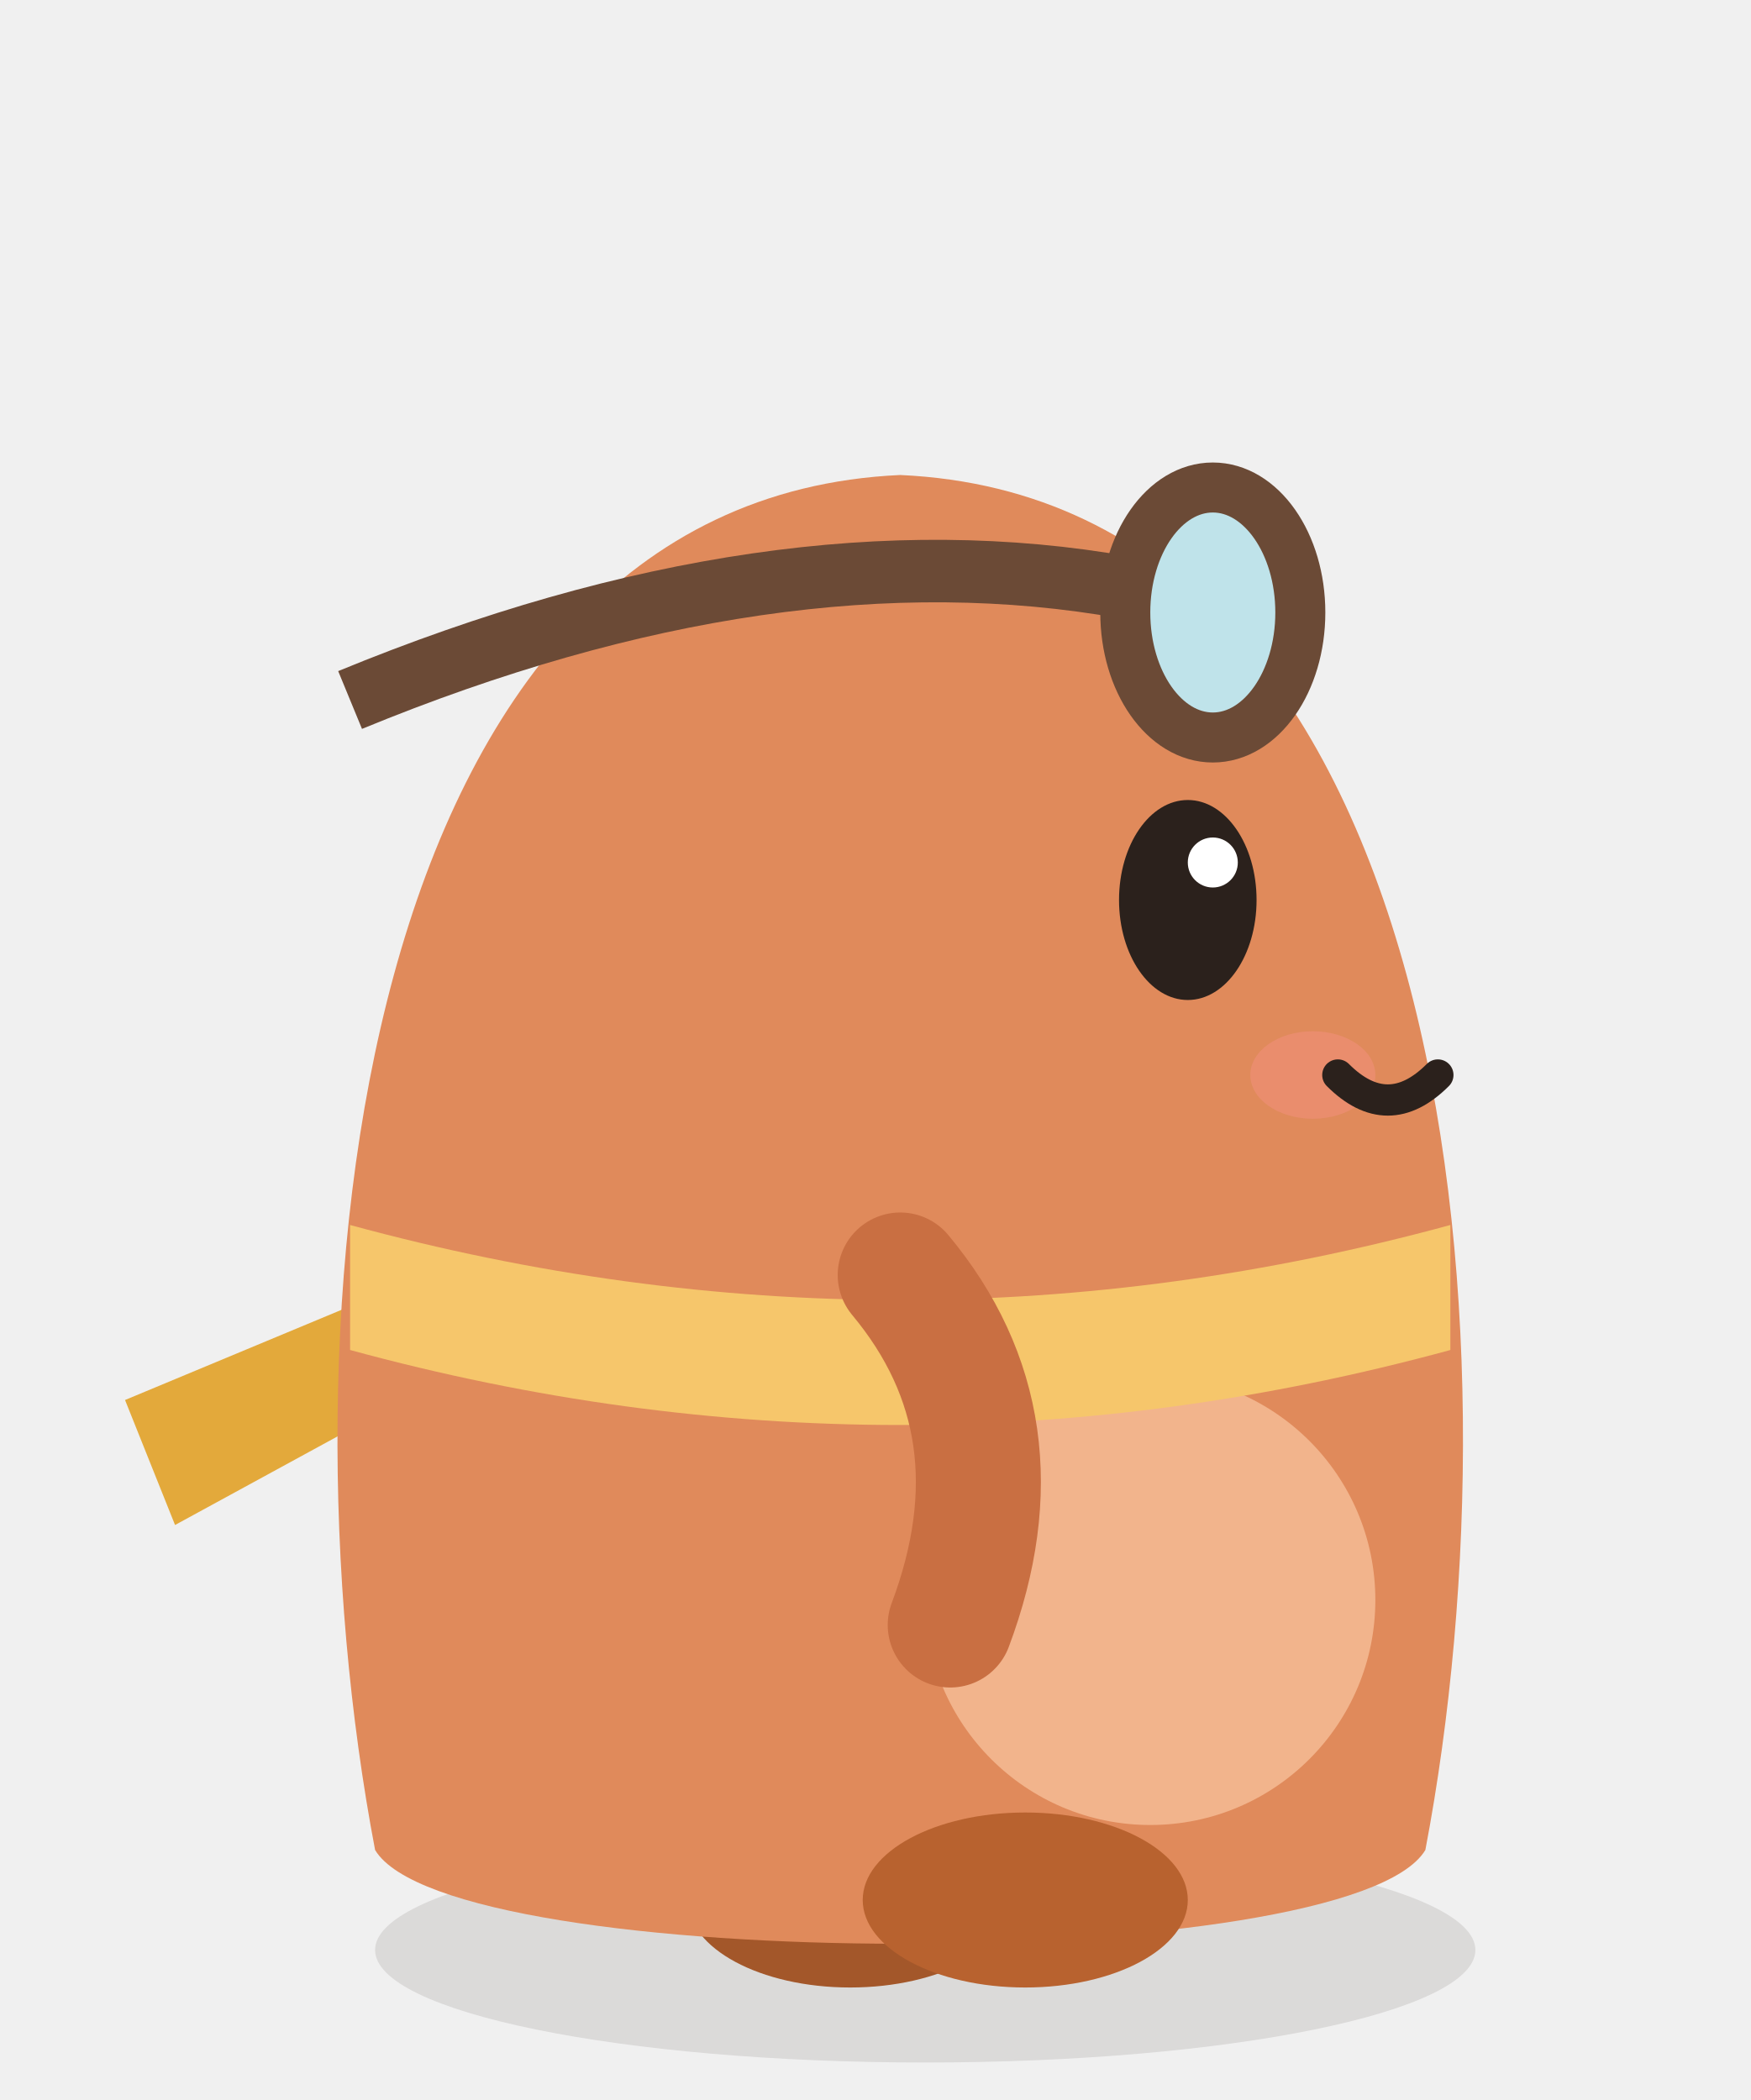
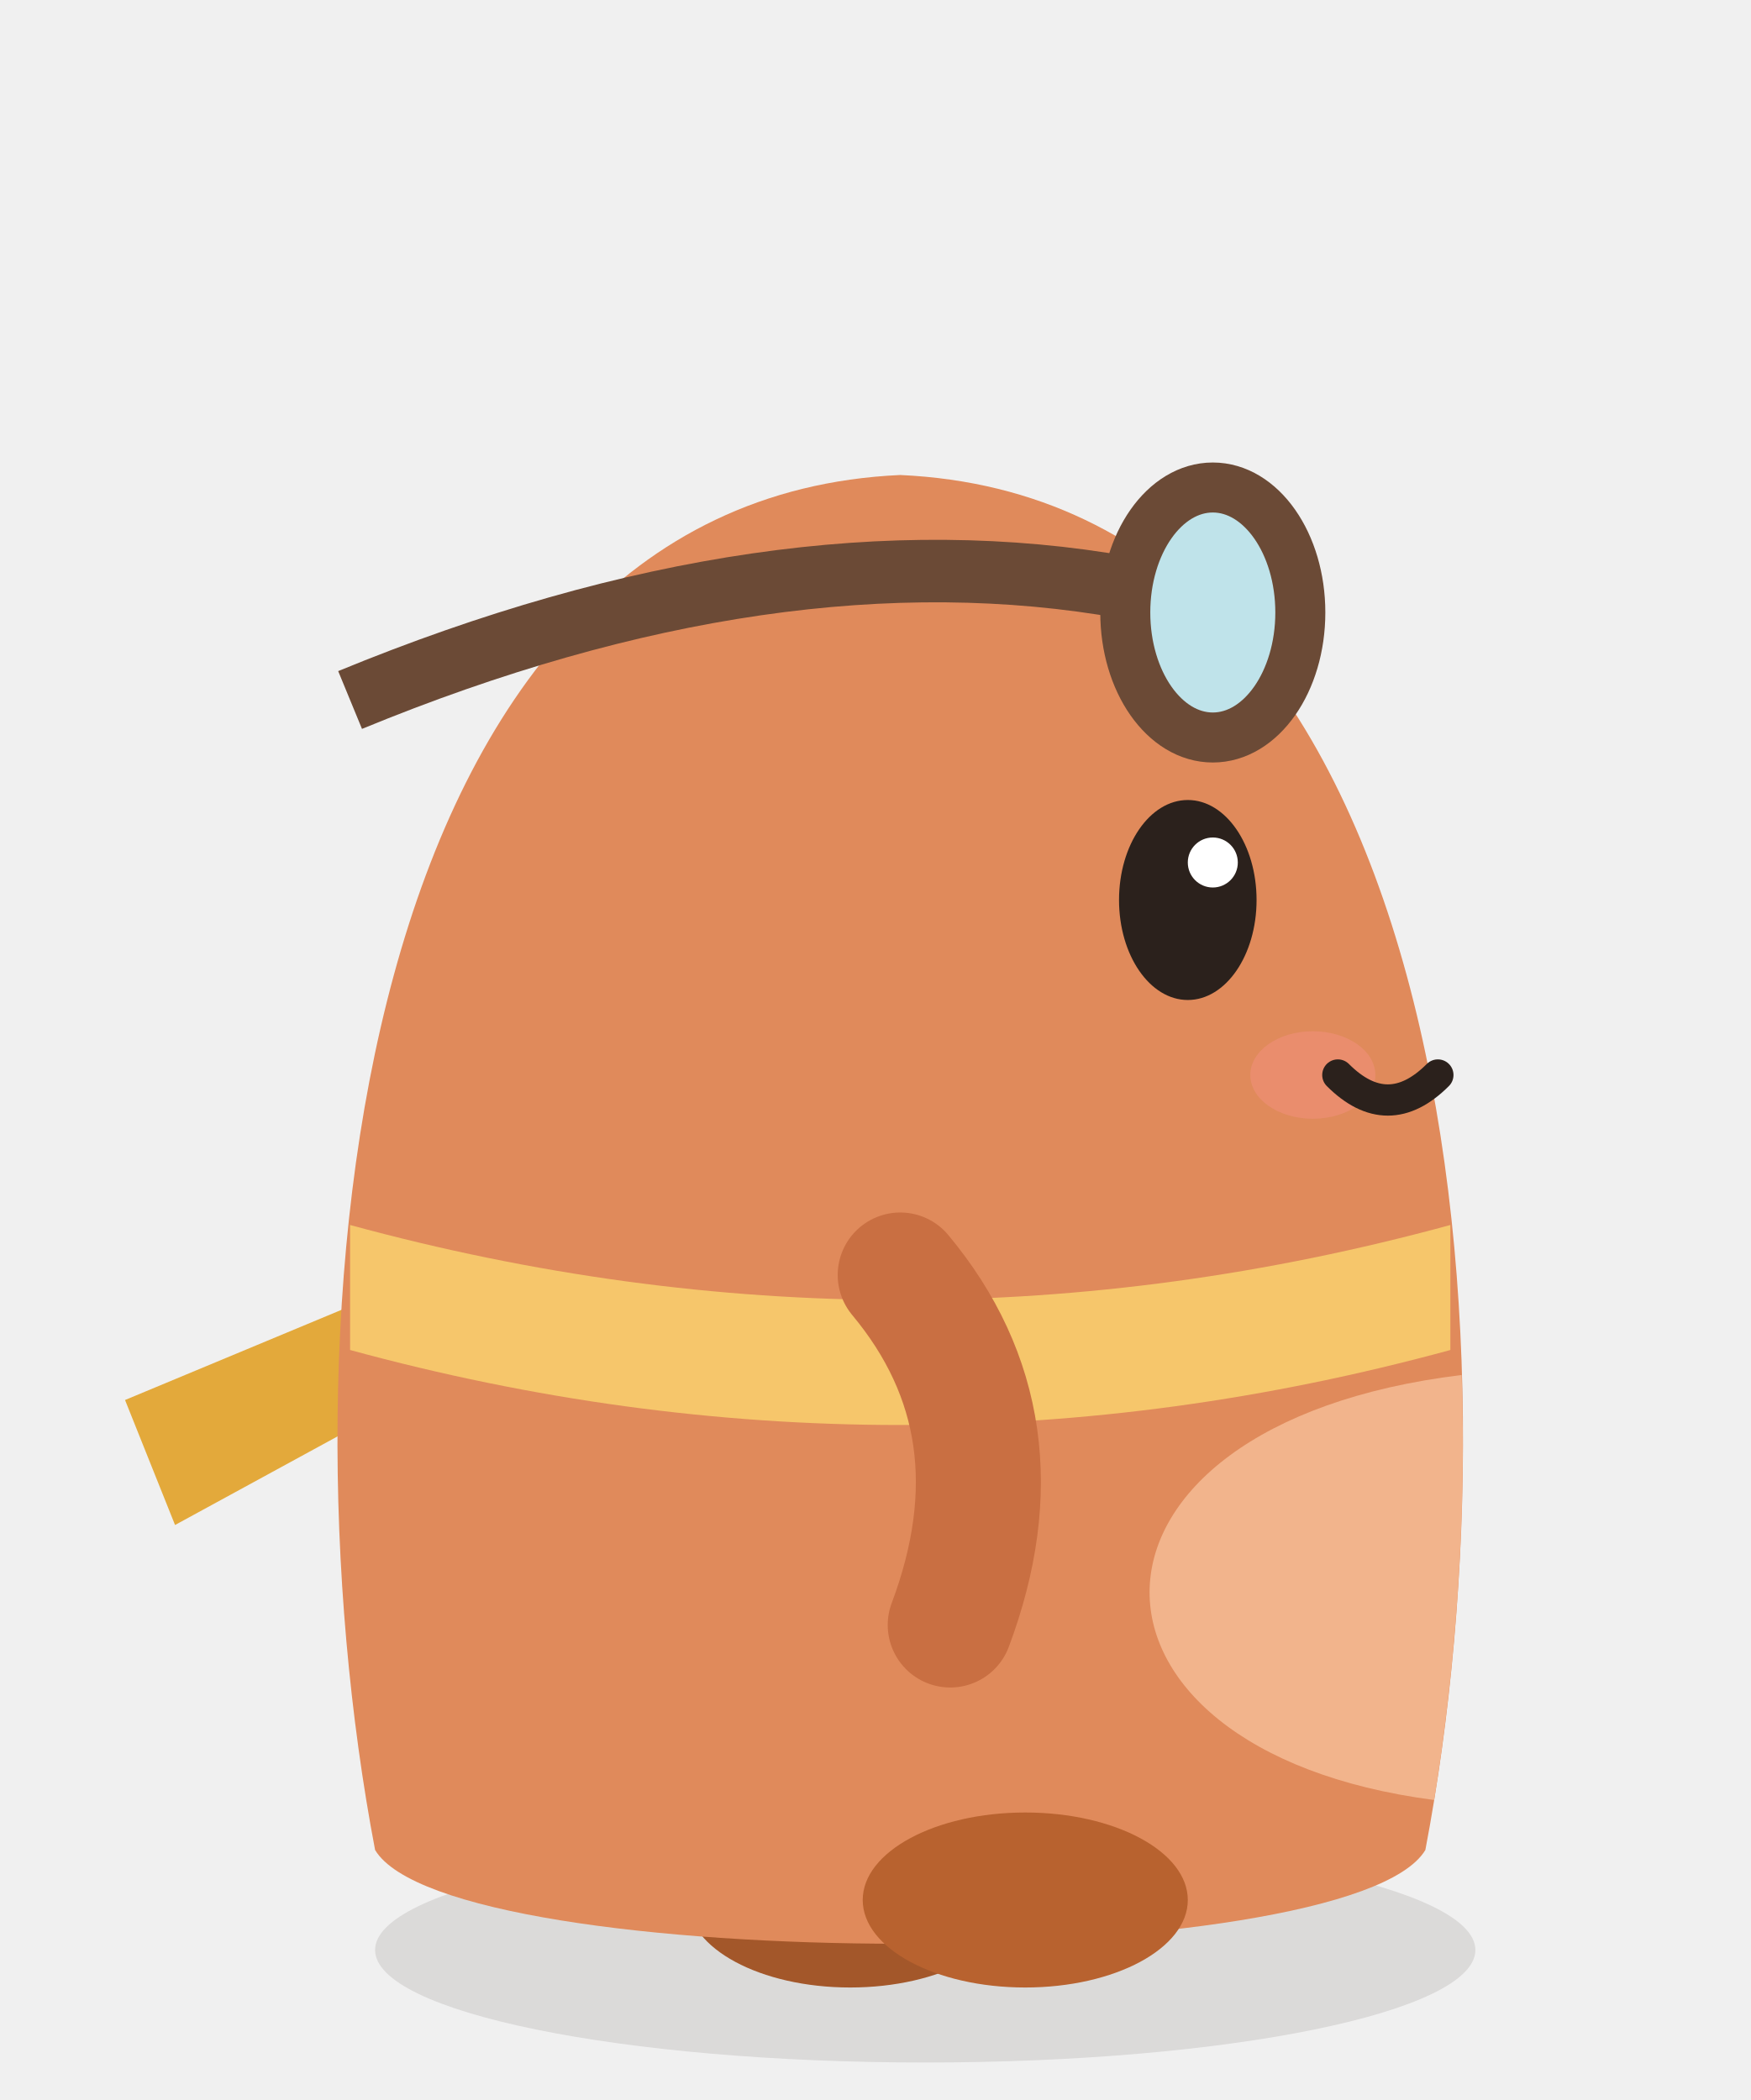
<svg xmlns="http://www.w3.org/2000/svg" viewBox="-70 -152 140 168" width="280" height="336">
  <g id="shadow">
    <ellipse cx="4" cy="4" rx="44" ry="9" fill="#3B2F2A" opacity="0.12" />
  </g>
  <g id="foot-far">
    <ellipse cx="-2" cy="0" rx="13" ry="7" fill="#A3572A" />
  </g>
  <g id="arm-far-push" visibility="hidden">
    <path d="M-2 -60 q22 -8 46 -4" fill="none" stroke="#B5633A" stroke-width="10" stroke-linecap="round" />
  </g>
  <g id="scarf-tail">
    <path d="M-36 -50 L-60 -40 L-56 -30 L-34 -42 Z" fill="#E3A93B" />
  </g>
  <g id="body">
    <path d="M-40 -4 C-48 -46 -42 -112 2 -114 C46 -112 52 -46 44 -4 C38 6 -34 6 -40 -4 Z" fill="#E08A5B" />
  </g>
  <g id="belly">
-     <ellipse cx="22" cy="-24" rx="18" ry="18" fill="#F2B48C" />
+     <path d="M46.9 -42 C47.3 -30.3 46.4 -18.5 44.7 -8 C14 -12 14 -38 46.9 -42 Z" fill="#F2B48C" />
  </g>
  <g id="scarf">
    <path d="M-42 -54 Q2 -42 46 -54 L46 -44 Q2 -32 -42 -44 Z" fill="#F6C66B" />
  </g>
  <g id="eyes">
    <ellipse cx="25" cy="-80" rx="5.5" ry="8" fill="#2B211C" />
    <circle cx="27" cy="-83" r="2" fill="#FFFFFF" />
  </g>
  <g id="cheeks">
    <ellipse cx="35" cy="-66" rx="5" ry="3.5" fill="#F08F7A" opacity="0.6" />
  </g>
  <g id="mouth">
    <path d="M37 -66 q4 4 8 0" fill="none" stroke="#2B211C" stroke-width="2.5" stroke-linecap="round" />
  </g>
  <g id="headwear-goggles">
    <path d="M-42 -96 Q-8 -110 20 -105" fill="none" stroke="#6B4A36" stroke-width="5" />
    <ellipse cx="27" cy="-103" rx="7" ry="10" fill="#BFE3EA" stroke="#6B4A36" stroke-width="4" />
  </g>
  <g id="arm-near">
    <path d="M2 -50 q10 12 4 28" fill="none" stroke="#C96F42" stroke-width="10" stroke-linecap="round" />
  </g>
  <g id="foot-near">
    <ellipse cx="12" cy="0" rx="13" ry="7" fill="#B8622F" />
  </g>
</svg>
